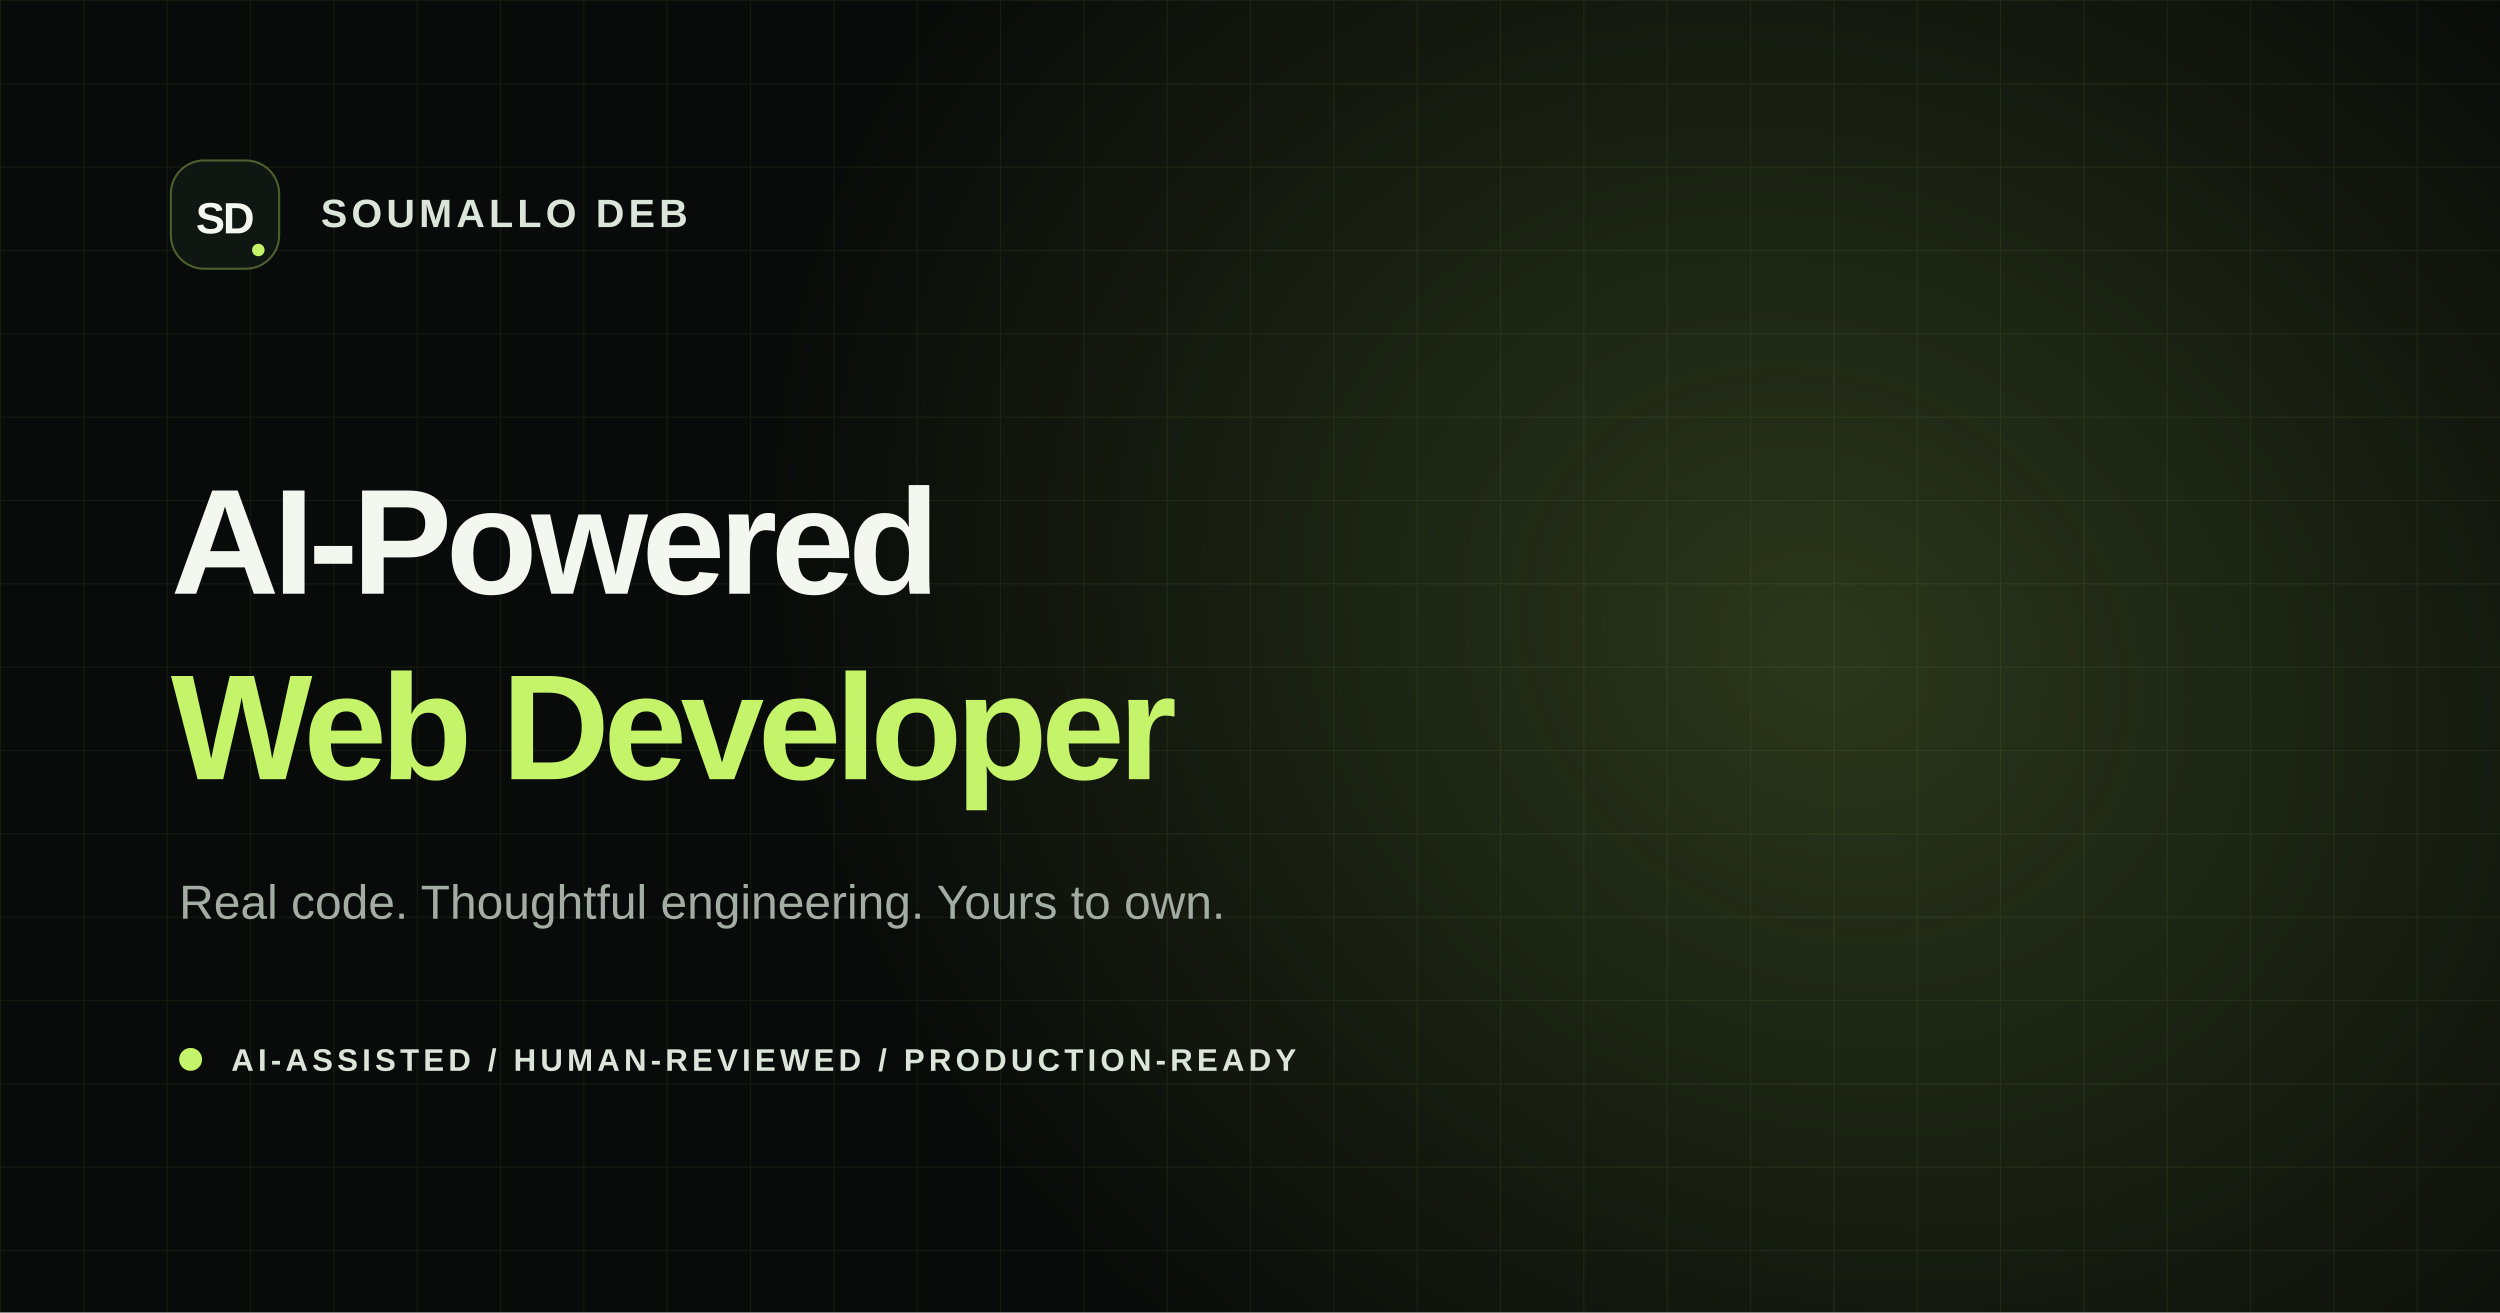
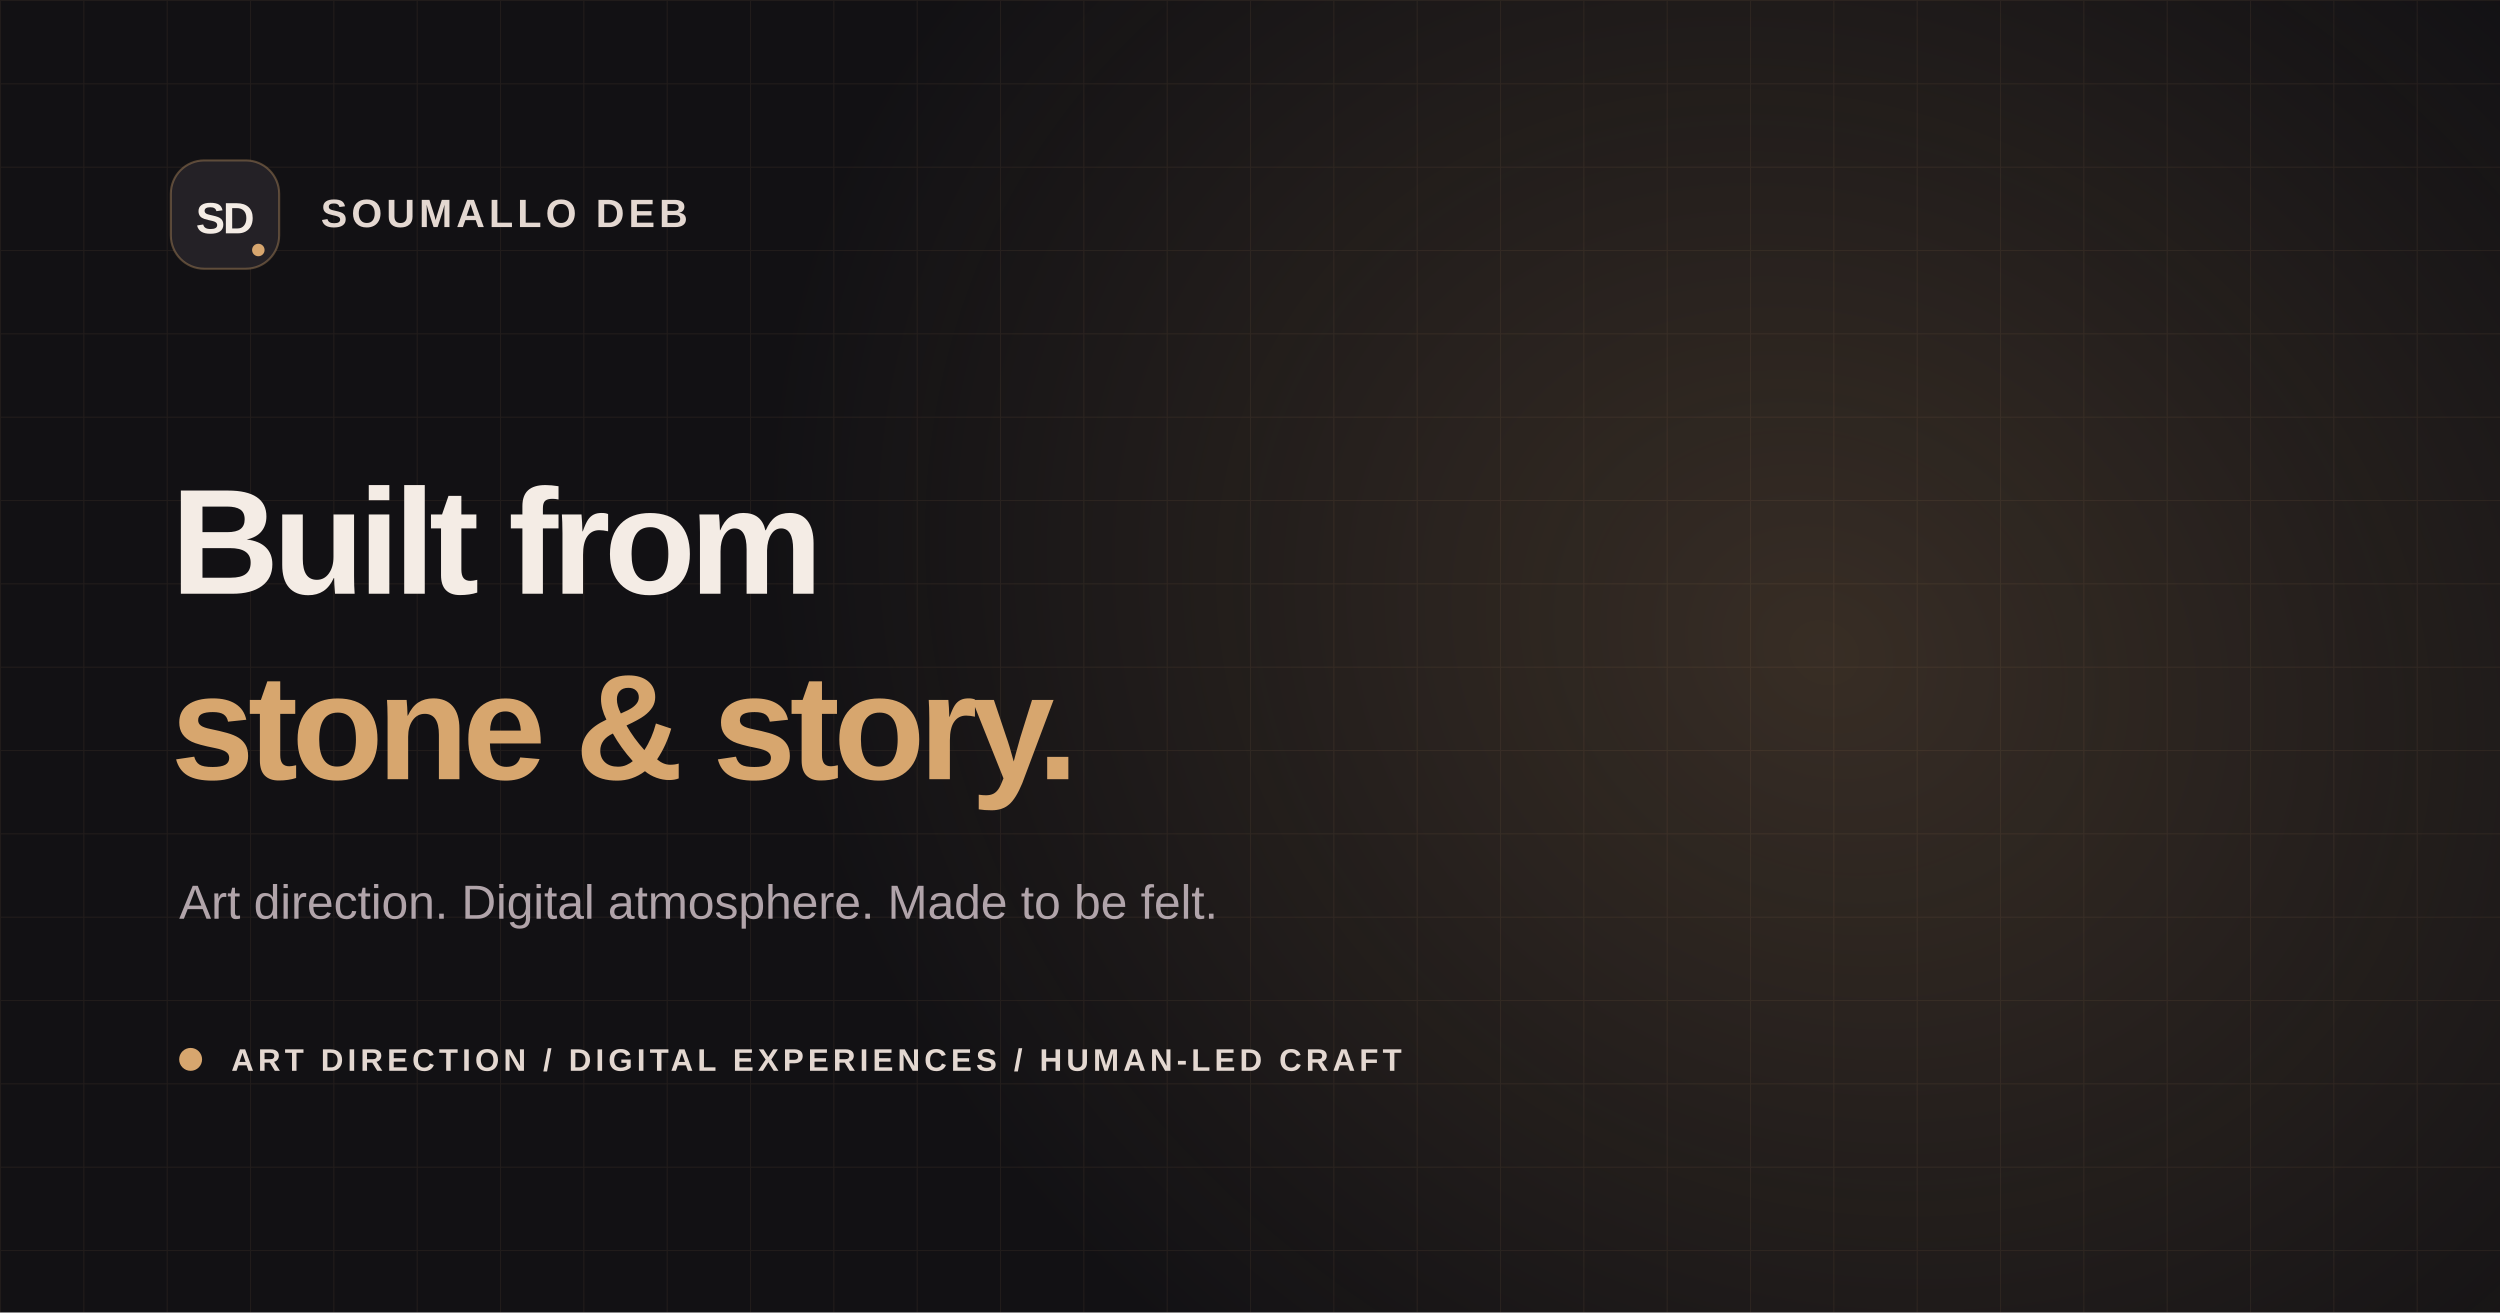
<svg xmlns="http://www.w3.org/2000/svg" width="1200" height="630" viewBox="0 0 1200 630" fill="none">
  <defs>
    <pattern id="grid" width="40" height="40" patternUnits="userSpaceOnUse">
-       <path d="M40 0H0v40" stroke="#b8e66a" stroke-opacity=".075" />
+       <path d="M40 0H0v40" stroke="#d7a66e" stroke-opacity=".075" />
    </pattern>
    <radialGradient id="glow" cx="0" cy="0" r="1" gradientTransform="matrix(450 285 -240 380 875 315)" gradientUnits="userSpaceOnUse">
-       <stop stop-color="#c5f36a" stop-opacity=".19" />
-       <stop offset="1" stop-color="#c5f36a" stop-opacity="0" />
+       <stop stop-color="#d7a66e" stop-opacity=".19" />
+       <stop offset="1" stop-color="#d7a66e" stop-opacity="0" />
    </radialGradient>
  </defs>
-   <path fill="#080b09" d="M0 0h1200v630H0z" />
+   <path fill="#121114" d="M0 0h1200v630H0z" />
  <path fill="url(#grid)" d="M0 0h1200v630H0z" />
  <path fill="url(#glow)" d="M0 0h1200v630H0z" />
-   <rect x="82" y="77" width="52" height="52" rx="16" fill="#101612" stroke="#c5f36a" stroke-opacity=".35" />
-   <text x="94" y="112" fill="#f4f7f0" font-family="Arial, sans-serif" font-size="21" font-weight="700" letter-spacing="-1">SD</text>
-   <circle cx="124" cy="120" r="3" fill="#c5f36a" />
-   <text x="154" y="109" fill="#dce5d9" font-family="Arial, sans-serif" font-size="19" font-weight="700" letter-spacing="2">SOUMALLO DEB</text>
-   <text x="82" y="285" fill="#f4f7f0" font-family="Arial, sans-serif" font-size="72" font-weight="700" letter-spacing="-3">AI-Powered</text>
-   <text x="82" y="374" fill="#c5f36a" font-family="Arial, sans-serif" font-size="72" font-weight="700" letter-spacing="-3">Web Developer</text>
-   <text x="86" y="441" fill="#a4ada4" font-family="Arial, sans-serif" font-size="23">Real code. Thoughtful engineering. Yours to own.</text>
-   <rect x="86" y="503" width="11" height="11" rx="5.5" fill="#c5f36a" />
-   <text x="111" y="514" fill="#dce5d9" font-family="Arial, sans-serif" font-size="15" font-weight="700" letter-spacing="2">AI-ASSISTED / HUMAN-REVIEWED / PRODUCTION-READY</text>
+   <rect x="82" y="77" width="52" height="52" rx="16" fill="#242126" stroke="#d7a66e" stroke-opacity=".35" />
+   <text x="94" y="112" fill="#f4ece5" font-family="Arial, sans-serif" font-size="21" font-weight="700" letter-spacing="-1">SD</text>
+   <circle cx="124" cy="120" r="3" fill="#d7a66e" />
+   <text x="154" y="109" fill="#e4d8d1" font-family="Arial, sans-serif" font-size="19" font-weight="700" letter-spacing="2">SOUMALLO DEB</text>
+   <text x="82" y="285" fill="#f4ece5" font-family="Arial, sans-serif" font-size="72" font-weight="700" letter-spacing="-3">Built from</text>
+   <text x="82" y="374" fill="#d7a66e" font-family="Arial, sans-serif" font-size="72" font-weight="700" letter-spacing="-3">stone &amp; story.</text>
+   <text x="86" y="441" fill="#b1a4aa" font-family="Arial, sans-serif" font-size="23">Art direction. Digital atmosphere. Made to be felt.</text>
+   <rect x="86" y="503" width="11" height="11" rx="5.5" fill="#d7a66e" />
+   <text x="111" y="514" fill="#e4d8d1" font-family="Arial, sans-serif" font-size="15" font-weight="700" letter-spacing="2">ART DIRECTION / DIGITAL EXPERIENCES / HUMAN-LED CRAFT</text>
</svg>
